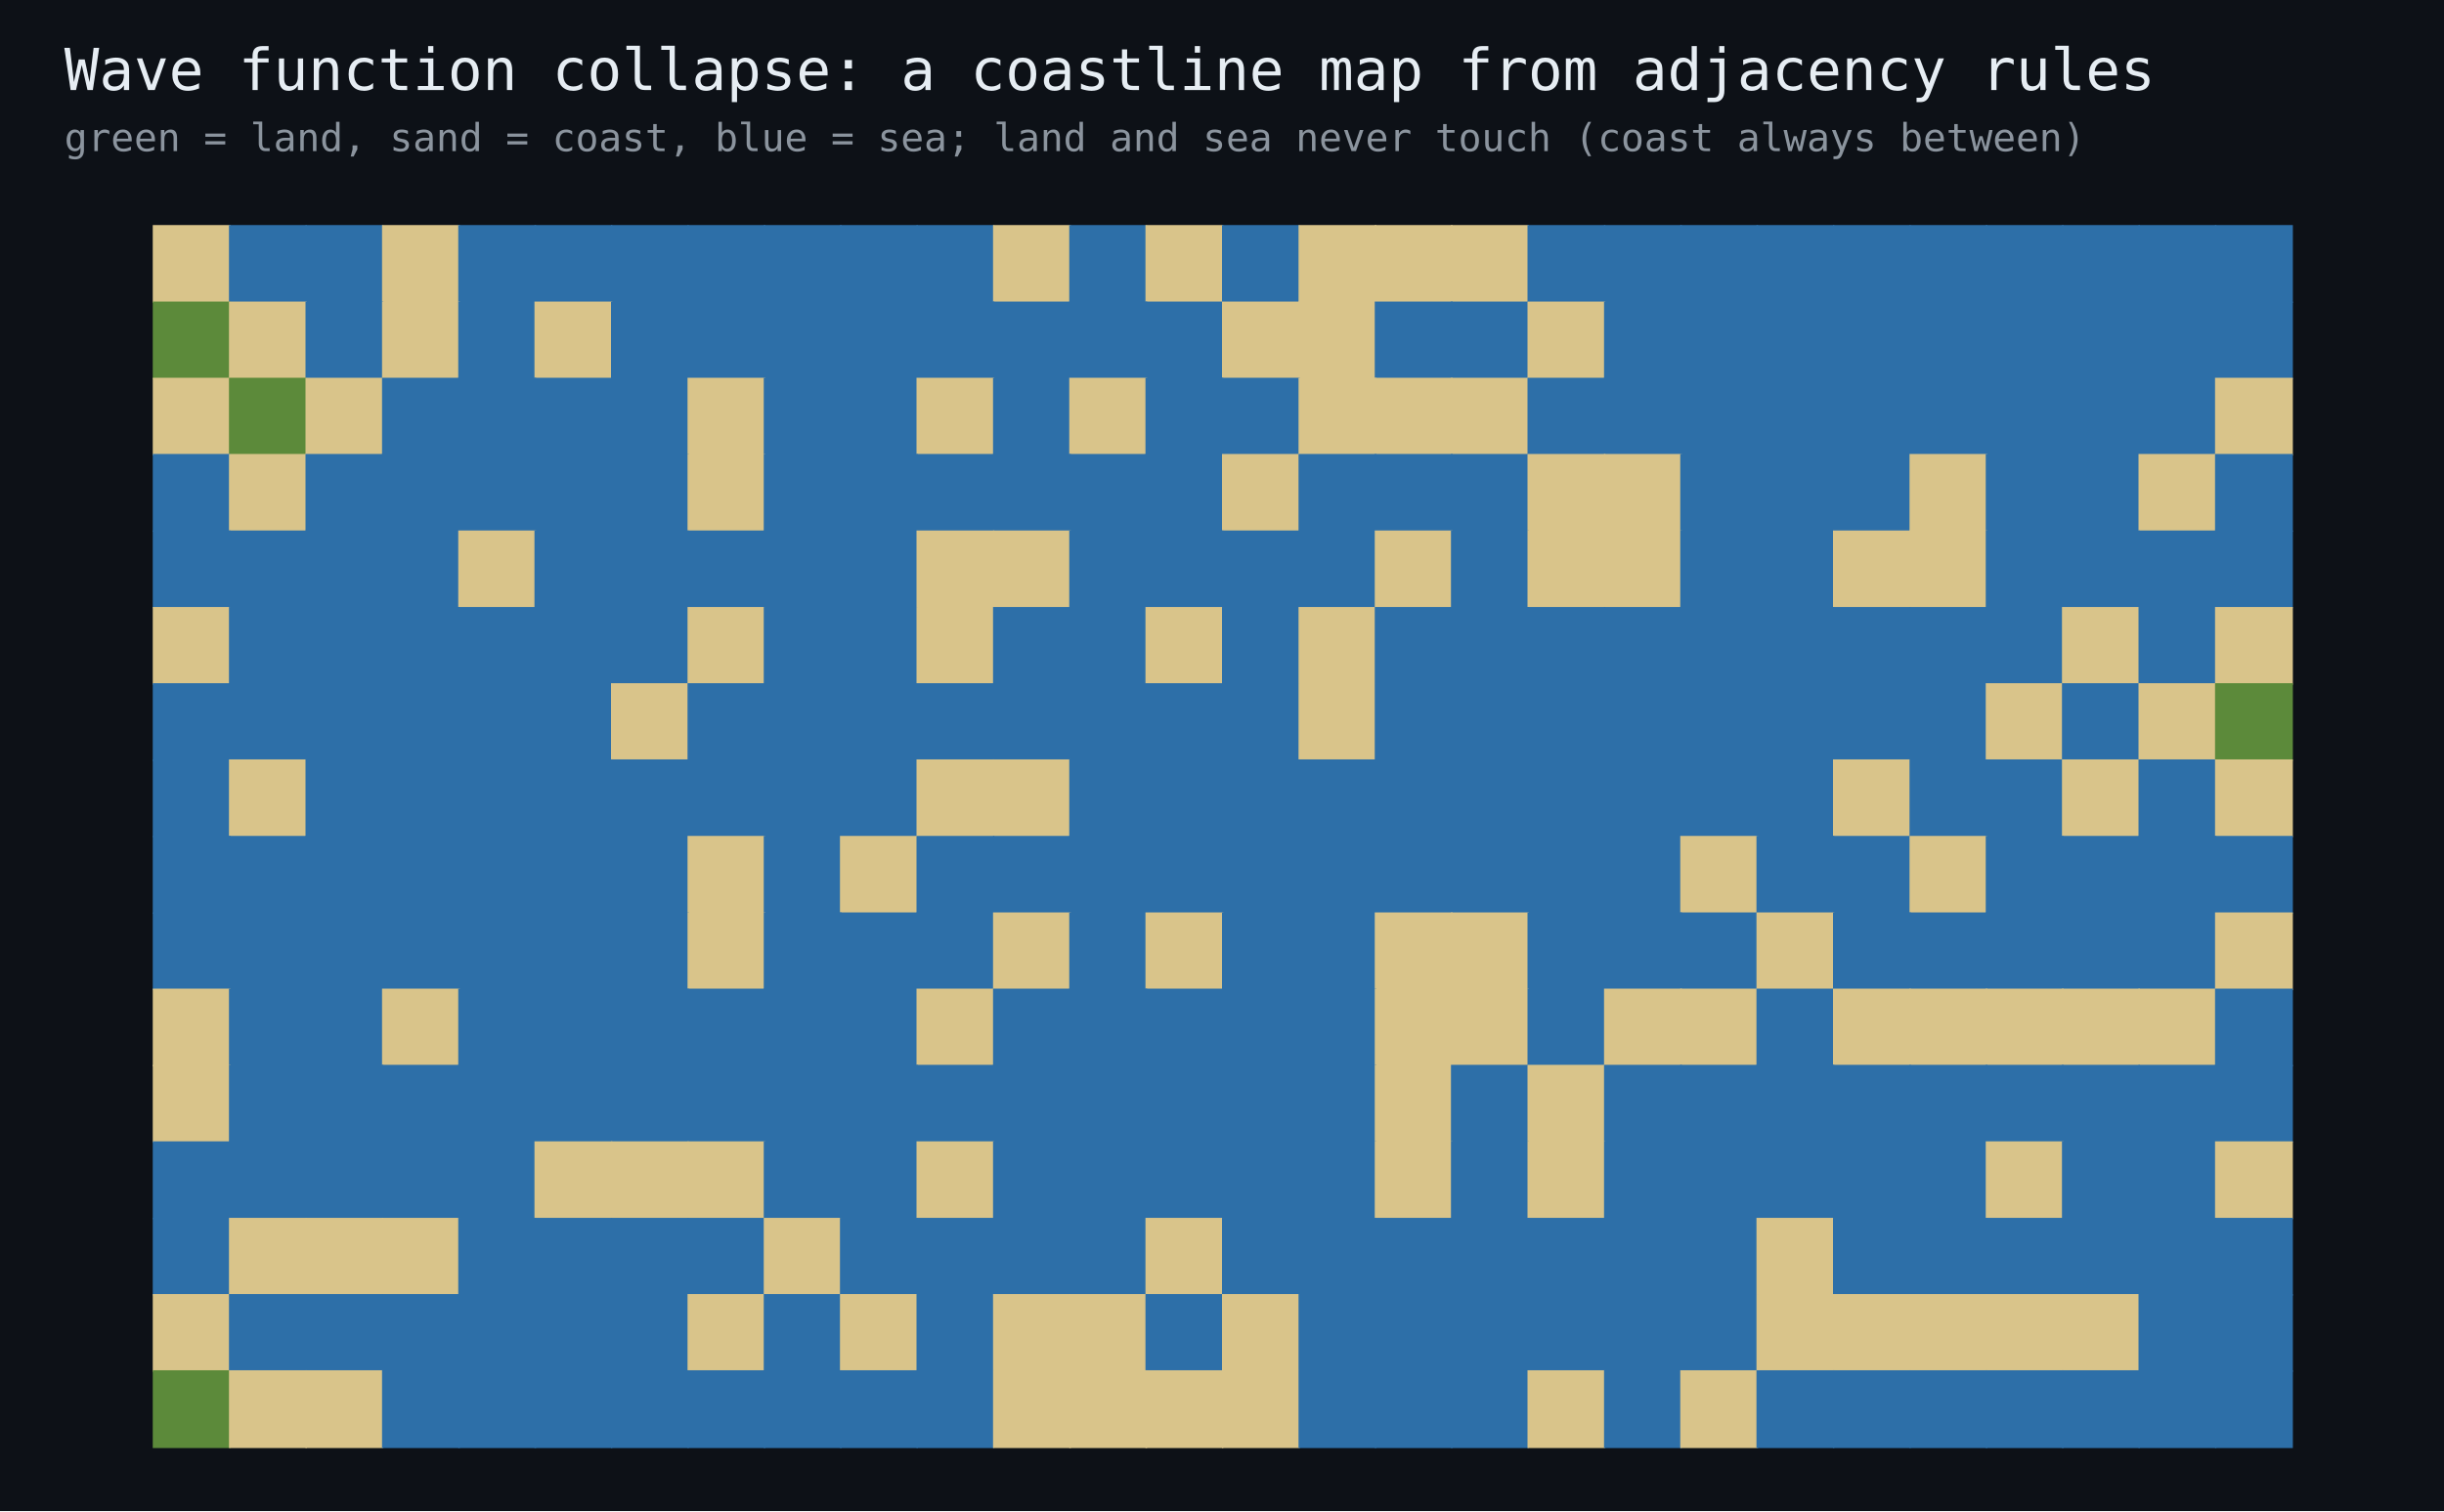
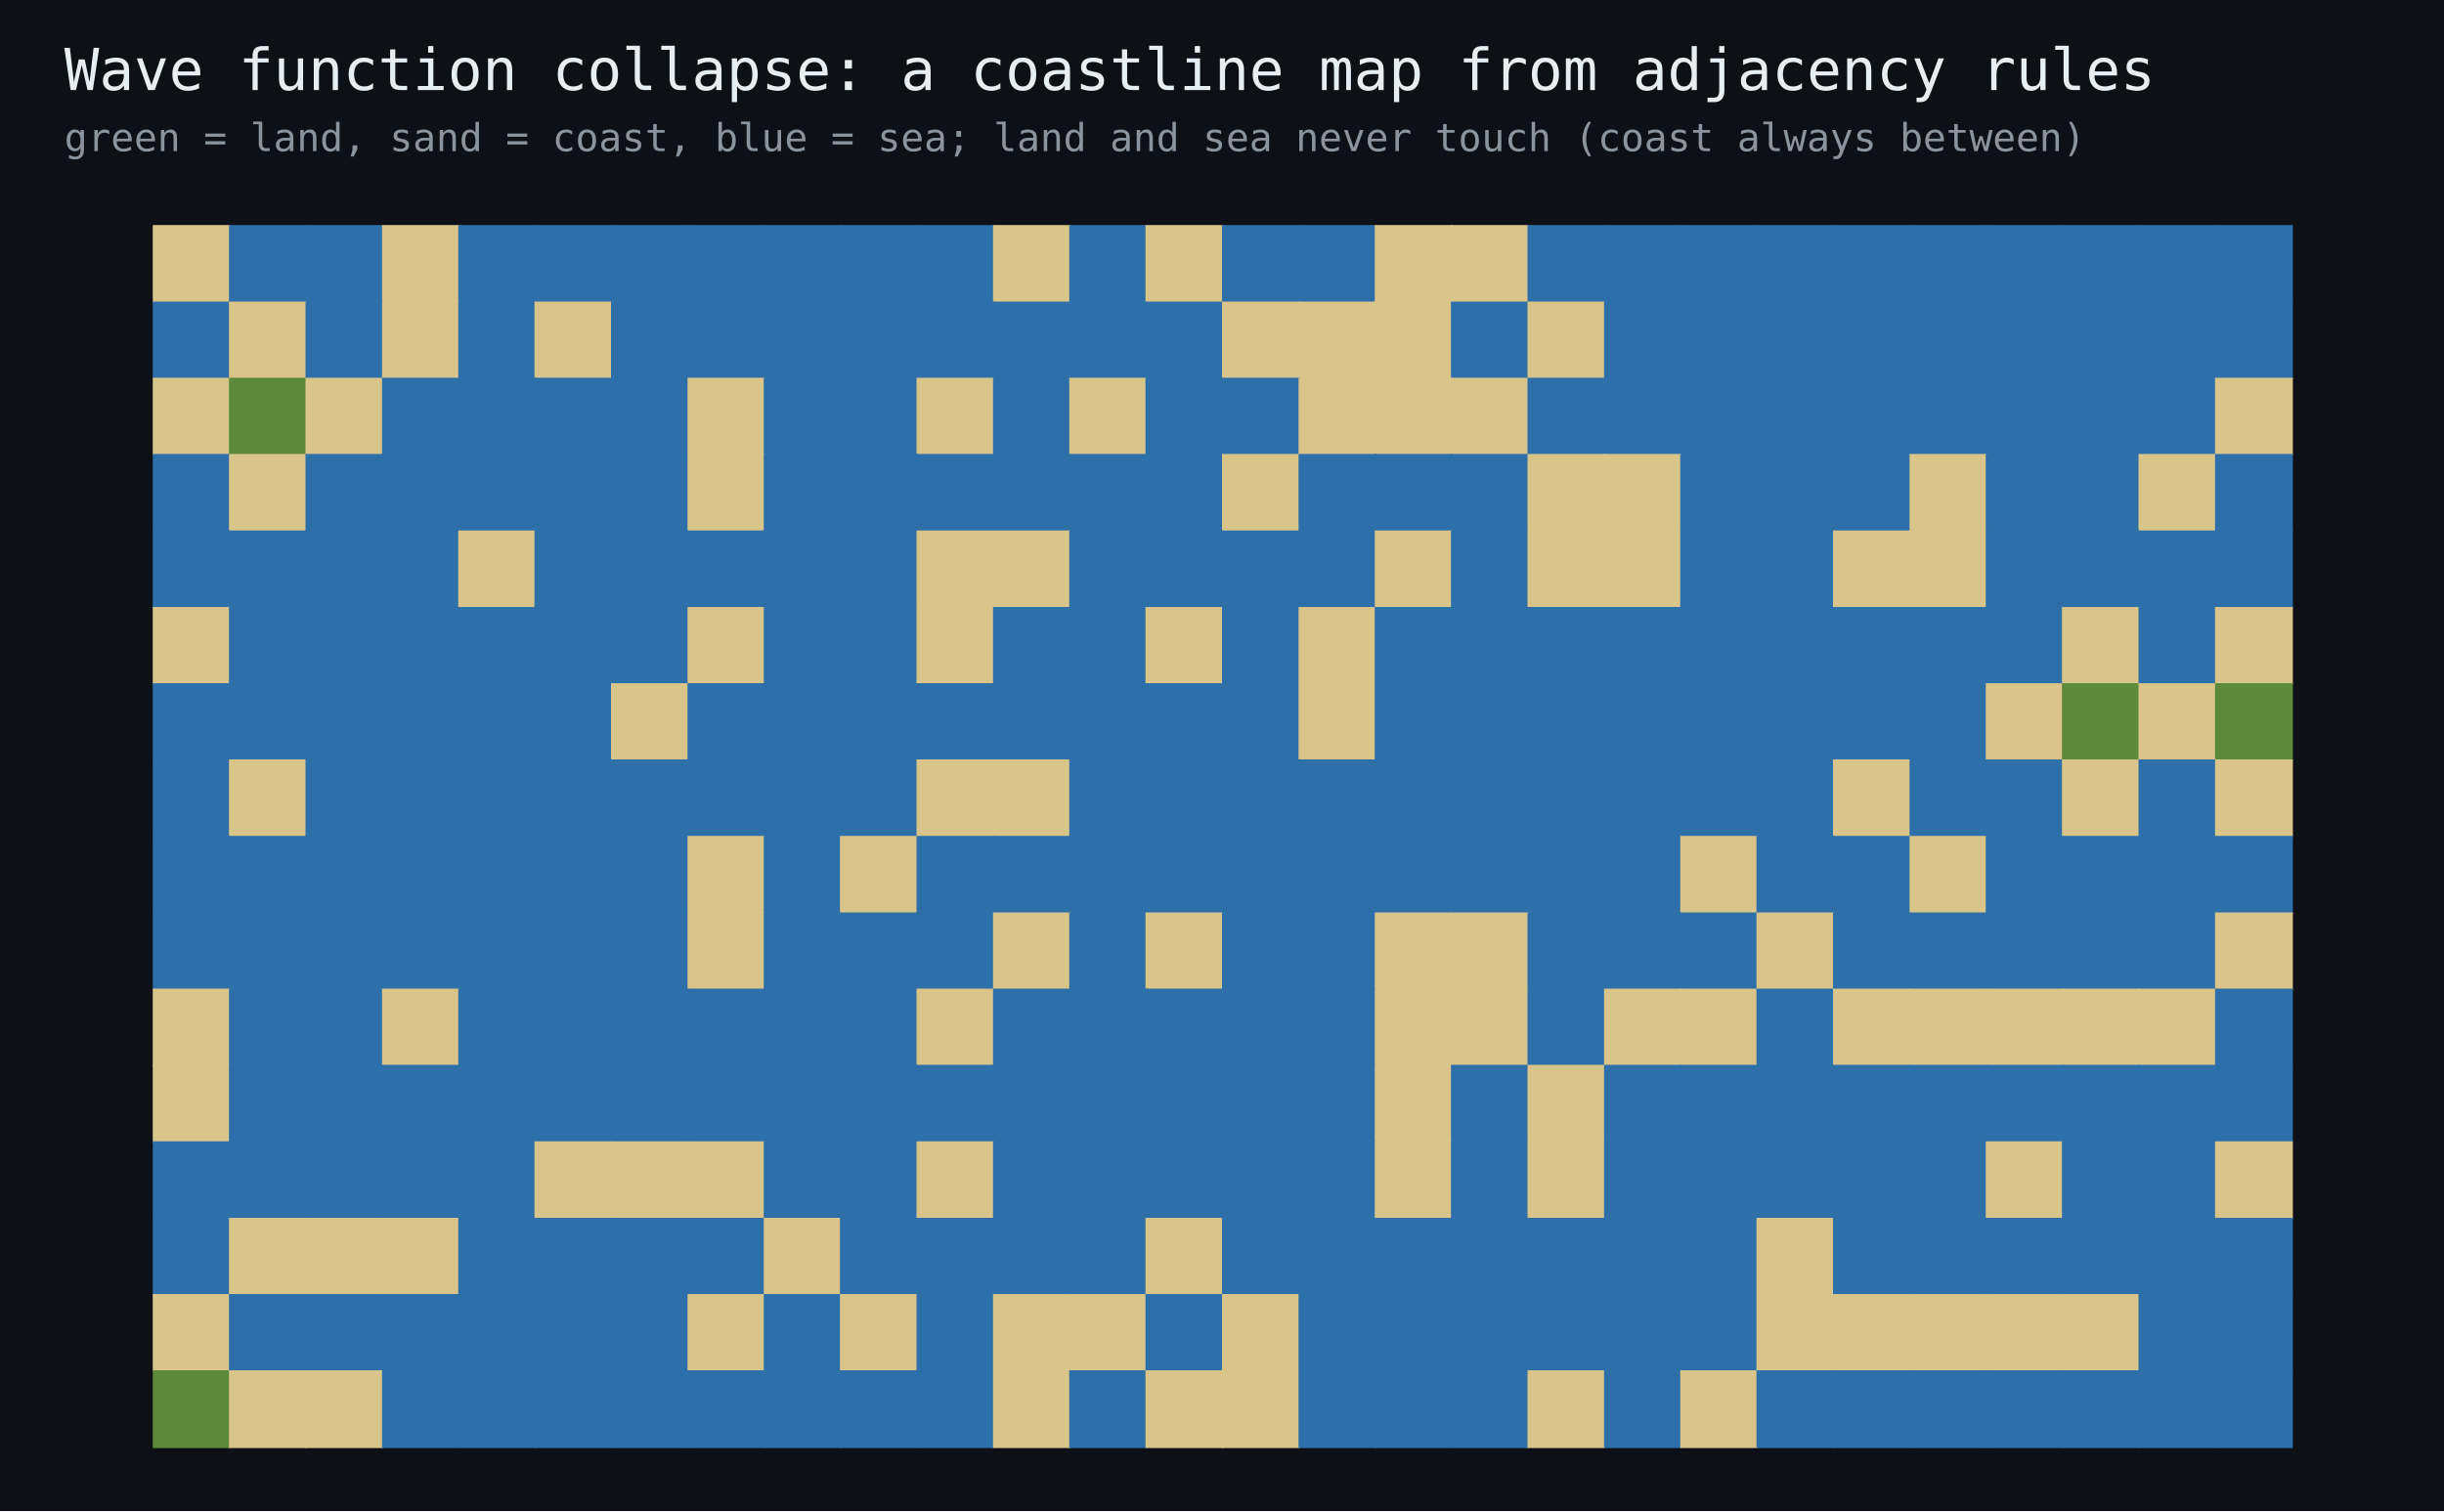
<svg xmlns="http://www.w3.org/2000/svg" width="760" height="470" viewBox="0 0 760 470" font-family="monospace">
  <rect width="760" height="470" fill="#0d1117" />
  <text x="20" y="28" fill="#e6edf3" font-size="18">Wave function collapse: a coastline map from adjacency rules</text>
  <text x="20" y="47" fill="#8b949e" font-size="12">green = land, sand = coast, blue = sea; land and sea never touch (coast always between)</text>
  <rect x="47.5" y="70.0" width="24.2" height="24.2" fill="#d9c48a" />
  <rect x="71.2" y="70.0" width="24.2" height="24.2" fill="#2d6fa8" />
  <rect x="95.0" y="70.0" width="24.2" height="24.2" fill="#2d6fa8" />
  <rect x="118.8" y="70.0" width="24.2" height="24.2" fill="#d9c48a" />
  <rect x="142.5" y="70.0" width="24.2" height="24.2" fill="#2d6fa8" />
  <rect x="166.2" y="70.0" width="24.2" height="24.2" fill="#2d6fa8" />
  <rect x="190.0" y="70.0" width="24.2" height="24.2" fill="#2d6fa8" />
  <rect x="213.8" y="70.0" width="24.2" height="24.2" fill="#2d6fa8" />
  <rect x="237.5" y="70.0" width="24.2" height="24.2" fill="#2d6fa8" />
  <rect x="261.2" y="70.0" width="24.2" height="24.2" fill="#2d6fa8" />
  <rect x="285.0" y="70.0" width="24.2" height="24.2" fill="#2d6fa8" />
  <rect x="308.8" y="70.0" width="24.2" height="24.2" fill="#d9c48a" />
  <rect x="332.5" y="70.0" width="24.2" height="24.2" fill="#2d6fa8" />
  <rect x="356.2" y="70.0" width="24.2" height="24.2" fill="#d9c48a" />
  <rect x="380.0" y="70.0" width="24.2" height="24.2" fill="#2d6fa8" />
-   <rect x="403.8" y="70.0" width="24.2" height="24.2" fill="#d9c48a" />
+   <rect x="403.8" y="70.0" width="24.2" height="24.2" fill="#2d6fa8" />
  <rect x="427.5" y="70.0" width="24.2" height="24.2" fill="#d9c48a" />
  <rect x="451.2" y="70.0" width="24.2" height="24.2" fill="#d9c48a" />
  <rect x="475.0" y="70.0" width="24.2" height="24.2" fill="#2d6fa8" />
  <rect x="498.8" y="70.0" width="24.2" height="24.2" fill="#2d6fa8" />
  <rect x="522.5" y="70.0" width="24.2" height="24.2" fill="#2d6fa8" />
  <rect x="546.2" y="70.0" width="24.2" height="24.2" fill="#2d6fa8" />
  <rect x="570.0" y="70.0" width="24.2" height="24.2" fill="#2d6fa8" />
  <rect x="593.8" y="70.0" width="24.2" height="24.2" fill="#2d6fa8" />
  <rect x="617.5" y="70.0" width="24.2" height="24.2" fill="#2d6fa8" />
  <rect x="641.2" y="70.0" width="24.2" height="24.2" fill="#2d6fa8" />
  <rect x="665.0" y="70.0" width="24.2" height="24.2" fill="#2d6fa8" />
  <rect x="688.8" y="70.0" width="24.2" height="24.2" fill="#2d6fa8" />
-   <rect x="47.5" y="93.8" width="24.2" height="24.2" fill="#5c8a3a" />
+   <rect x="47.5" y="93.8" width="24.2" height="24.2" fill="#2d6fa8" />
  <rect x="71.2" y="93.8" width="24.2" height="24.2" fill="#d9c48a" />
  <rect x="95.0" y="93.8" width="24.2" height="24.2" fill="#2d6fa8" />
  <rect x="118.8" y="93.8" width="24.2" height="24.2" fill="#d9c48a" />
  <rect x="142.5" y="93.8" width="24.2" height="24.2" fill="#2d6fa8" />
  <rect x="166.2" y="93.8" width="24.2" height="24.2" fill="#d9c48a" />
  <rect x="190.0" y="93.8" width="24.2" height="24.2" fill="#2d6fa8" />
  <rect x="213.8" y="93.8" width="24.2" height="24.2" fill="#2d6fa8" />
  <rect x="237.5" y="93.8" width="24.2" height="24.2" fill="#2d6fa8" />
  <rect x="261.2" y="93.8" width="24.2" height="24.2" fill="#2d6fa8" />
  <rect x="285.0" y="93.8" width="24.2" height="24.2" fill="#2d6fa8" />
  <rect x="308.8" y="93.8" width="24.2" height="24.2" fill="#2d6fa8" />
  <rect x="332.5" y="93.8" width="24.2" height="24.2" fill="#2d6fa8" />
  <rect x="356.2" y="93.8" width="24.2" height="24.2" fill="#2d6fa8" />
  <rect x="380.0" y="93.8" width="24.2" height="24.2" fill="#d9c48a" />
  <rect x="403.8" y="93.8" width="24.2" height="24.2" fill="#d9c48a" />
-   <rect x="427.5" y="93.8" width="24.2" height="24.2" fill="#2d6fa8" />
+   <rect x="427.5" y="93.8" width="24.2" height="24.2" fill="#d9c48a" />
  <rect x="451.2" y="93.8" width="24.2" height="24.2" fill="#2d6fa8" />
  <rect x="475.0" y="93.8" width="24.2" height="24.2" fill="#d9c48a" />
  <rect x="498.8" y="93.8" width="24.2" height="24.2" fill="#2d6fa8" />
  <rect x="522.5" y="93.8" width="24.2" height="24.2" fill="#2d6fa8" />
  <rect x="546.2" y="93.8" width="24.2" height="24.2" fill="#2d6fa8" />
  <rect x="570.0" y="93.8" width="24.2" height="24.2" fill="#2d6fa8" />
  <rect x="593.8" y="93.8" width="24.2" height="24.2" fill="#2d6fa8" />
  <rect x="617.5" y="93.8" width="24.2" height="24.2" fill="#2d6fa8" />
  <rect x="641.2" y="93.8" width="24.2" height="24.2" fill="#2d6fa8" />
  <rect x="665.0" y="93.8" width="24.2" height="24.2" fill="#2d6fa8" />
  <rect x="688.8" y="93.8" width="24.2" height="24.2" fill="#2d6fa8" />
  <rect x="47.5" y="117.5" width="24.2" height="24.2" fill="#d9c48a" />
  <rect x="71.2" y="117.5" width="24.2" height="24.2" fill="#5c8a3a" />
  <rect x="95.0" y="117.5" width="24.2" height="24.2" fill="#d9c48a" />
  <rect x="118.8" y="117.5" width="24.2" height="24.2" fill="#2d6fa8" />
  <rect x="142.5" y="117.5" width="24.2" height="24.2" fill="#2d6fa8" />
  <rect x="166.2" y="117.5" width="24.2" height="24.2" fill="#2d6fa8" />
  <rect x="190.0" y="117.5" width="24.2" height="24.2" fill="#2d6fa8" />
  <rect x="213.8" y="117.5" width="24.2" height="24.2" fill="#d9c48a" />
  <rect x="237.5" y="117.5" width="24.2" height="24.2" fill="#2d6fa8" />
  <rect x="261.2" y="117.5" width="24.2" height="24.2" fill="#2d6fa8" />
  <rect x="285.0" y="117.5" width="24.2" height="24.2" fill="#d9c48a" />
  <rect x="308.8" y="117.5" width="24.2" height="24.2" fill="#2d6fa8" />
  <rect x="332.5" y="117.5" width="24.2" height="24.2" fill="#d9c48a" />
  <rect x="356.2" y="117.5" width="24.2" height="24.2" fill="#2d6fa8" />
  <rect x="380.0" y="117.5" width="24.2" height="24.2" fill="#2d6fa8" />
  <rect x="403.8" y="117.5" width="24.2" height="24.2" fill="#d9c48a" />
  <rect x="427.5" y="117.5" width="24.2" height="24.2" fill="#d9c48a" />
  <rect x="451.2" y="117.5" width="24.2" height="24.2" fill="#d9c48a" />
  <rect x="475.0" y="117.5" width="24.2" height="24.2" fill="#2d6fa8" />
  <rect x="498.8" y="117.5" width="24.2" height="24.2" fill="#2d6fa8" />
  <rect x="522.5" y="117.5" width="24.2" height="24.2" fill="#2d6fa8" />
  <rect x="546.2" y="117.5" width="24.2" height="24.2" fill="#2d6fa8" />
  <rect x="570.0" y="117.5" width="24.2" height="24.2" fill="#2d6fa8" />
  <rect x="593.8" y="117.5" width="24.2" height="24.2" fill="#2d6fa8" />
  <rect x="617.5" y="117.5" width="24.2" height="24.2" fill="#2d6fa8" />
  <rect x="641.2" y="117.5" width="24.2" height="24.2" fill="#2d6fa8" />
  <rect x="665.0" y="117.5" width="24.2" height="24.2" fill="#2d6fa8" />
  <rect x="688.8" y="117.5" width="24.2" height="24.2" fill="#d9c48a" />
  <rect x="47.5" y="141.2" width="24.2" height="24.2" fill="#2d6fa8" />
  <rect x="71.2" y="141.2" width="24.2" height="24.2" fill="#d9c48a" />
  <rect x="95.0" y="141.2" width="24.2" height="24.2" fill="#2d6fa8" />
  <rect x="118.8" y="141.2" width="24.2" height="24.2" fill="#2d6fa8" />
  <rect x="142.5" y="141.2" width="24.2" height="24.2" fill="#2d6fa8" />
  <rect x="166.2" y="141.2" width="24.2" height="24.2" fill="#2d6fa8" />
  <rect x="190.0" y="141.2" width="24.2" height="24.2" fill="#2d6fa8" />
  <rect x="213.8" y="141.2" width="24.2" height="24.2" fill="#d9c48a" />
  <rect x="237.5" y="141.2" width="24.2" height="24.2" fill="#2d6fa8" />
  <rect x="261.2" y="141.2" width="24.2" height="24.2" fill="#2d6fa8" />
  <rect x="285.0" y="141.2" width="24.2" height="24.2" fill="#2d6fa8" />
  <rect x="308.8" y="141.2" width="24.2" height="24.2" fill="#2d6fa8" />
  <rect x="332.5" y="141.2" width="24.2" height="24.2" fill="#2d6fa8" />
  <rect x="356.2" y="141.2" width="24.2" height="24.2" fill="#2d6fa8" />
  <rect x="380.0" y="141.2" width="24.2" height="24.2" fill="#d9c48a" />
  <rect x="403.8" y="141.2" width="24.2" height="24.2" fill="#2d6fa8" />
  <rect x="427.5" y="141.2" width="24.2" height="24.2" fill="#2d6fa8" />
  <rect x="451.2" y="141.2" width="24.2" height="24.2" fill="#2d6fa8" />
  <rect x="475.0" y="141.2" width="24.2" height="24.2" fill="#d9c48a" />
  <rect x="498.8" y="141.2" width="24.2" height="24.2" fill="#d9c48a" />
  <rect x="522.5" y="141.2" width="24.2" height="24.2" fill="#2d6fa8" />
  <rect x="546.2" y="141.2" width="24.2" height="24.2" fill="#2d6fa8" />
  <rect x="570.0" y="141.2" width="24.2" height="24.2" fill="#2d6fa8" />
  <rect x="593.8" y="141.2" width="24.2" height="24.2" fill="#d9c48a" />
  <rect x="617.5" y="141.2" width="24.2" height="24.2" fill="#2d6fa8" />
  <rect x="641.2" y="141.2" width="24.2" height="24.2" fill="#2d6fa8" />
  <rect x="665.0" y="141.2" width="24.2" height="24.2" fill="#d9c48a" />
  <rect x="688.8" y="141.2" width="24.2" height="24.2" fill="#2d6fa8" />
  <rect x="47.5" y="165.0" width="24.2" height="24.2" fill="#2d6fa8" />
  <rect x="71.2" y="165.0" width="24.2" height="24.2" fill="#2d6fa8" />
  <rect x="95.0" y="165.0" width="24.2" height="24.2" fill="#2d6fa8" />
  <rect x="118.8" y="165.0" width="24.2" height="24.2" fill="#2d6fa8" />
  <rect x="142.5" y="165.0" width="24.2" height="24.2" fill="#d9c48a" />
  <rect x="166.2" y="165.0" width="24.2" height="24.2" fill="#2d6fa8" />
  <rect x="190.0" y="165.0" width="24.2" height="24.2" fill="#2d6fa8" />
  <rect x="213.8" y="165.0" width="24.2" height="24.2" fill="#2d6fa8" />
  <rect x="237.5" y="165.0" width="24.2" height="24.2" fill="#2d6fa8" />
  <rect x="261.2" y="165.0" width="24.2" height="24.2" fill="#2d6fa8" />
  <rect x="285.0" y="165.0" width="24.2" height="24.2" fill="#d9c48a" />
  <rect x="308.8" y="165.0" width="24.2" height="24.2" fill="#d9c48a" />
  <rect x="332.5" y="165.0" width="24.2" height="24.2" fill="#2d6fa8" />
  <rect x="356.2" y="165.0" width="24.2" height="24.2" fill="#2d6fa8" />
  <rect x="380.0" y="165.0" width="24.2" height="24.2" fill="#2d6fa8" />
  <rect x="403.8" y="165.0" width="24.2" height="24.2" fill="#2d6fa8" />
  <rect x="427.5" y="165.0" width="24.2" height="24.2" fill="#d9c48a" />
  <rect x="451.2" y="165.0" width="24.2" height="24.2" fill="#2d6fa8" />
  <rect x="475.0" y="165.0" width="24.2" height="24.2" fill="#d9c48a" />
  <rect x="498.8" y="165.0" width="24.2" height="24.2" fill="#d9c48a" />
  <rect x="522.5" y="165.0" width="24.2" height="24.2" fill="#2d6fa8" />
  <rect x="546.2" y="165.0" width="24.2" height="24.2" fill="#2d6fa8" />
  <rect x="570.0" y="165.0" width="24.2" height="24.2" fill="#d9c48a" />
  <rect x="593.8" y="165.0" width="24.2" height="24.2" fill="#d9c48a" />
  <rect x="617.5" y="165.0" width="24.2" height="24.2" fill="#2d6fa8" />
  <rect x="641.2" y="165.0" width="24.2" height="24.2" fill="#2d6fa8" />
  <rect x="665.0" y="165.0" width="24.2" height="24.2" fill="#2d6fa8" />
  <rect x="688.8" y="165.0" width="24.2" height="24.2" fill="#2d6fa8" />
  <rect x="47.5" y="188.8" width="24.2" height="24.2" fill="#d9c48a" />
  <rect x="71.2" y="188.8" width="24.2" height="24.2" fill="#2d6fa8" />
  <rect x="95.0" y="188.8" width="24.2" height="24.2" fill="#2d6fa8" />
  <rect x="118.8" y="188.8" width="24.2" height="24.2" fill="#2d6fa8" />
  <rect x="142.5" y="188.8" width="24.2" height="24.2" fill="#2d6fa8" />
  <rect x="166.2" y="188.8" width="24.2" height="24.2" fill="#2d6fa8" />
  <rect x="190.0" y="188.8" width="24.2" height="24.2" fill="#2d6fa8" />
  <rect x="213.8" y="188.8" width="24.2" height="24.2" fill="#d9c48a" />
  <rect x="237.5" y="188.8" width="24.2" height="24.2" fill="#2d6fa8" />
  <rect x="261.2" y="188.8" width="24.2" height="24.2" fill="#2d6fa8" />
  <rect x="285.0" y="188.8" width="24.2" height="24.2" fill="#d9c48a" />
  <rect x="308.8" y="188.8" width="24.2" height="24.2" fill="#2d6fa8" />
  <rect x="332.5" y="188.8" width="24.2" height="24.2" fill="#2d6fa8" />
  <rect x="356.2" y="188.8" width="24.2" height="24.2" fill="#d9c48a" />
  <rect x="380.0" y="188.8" width="24.2" height="24.2" fill="#2d6fa8" />
  <rect x="403.8" y="188.8" width="24.2" height="24.2" fill="#d9c48a" />
  <rect x="427.5" y="188.8" width="24.2" height="24.2" fill="#2d6fa8" />
  <rect x="451.2" y="188.8" width="24.2" height="24.2" fill="#2d6fa8" />
  <rect x="475.0" y="188.8" width="24.2" height="24.2" fill="#2d6fa8" />
  <rect x="498.8" y="188.8" width="24.2" height="24.2" fill="#2d6fa8" />
  <rect x="522.5" y="188.8" width="24.2" height="24.2" fill="#2d6fa8" />
  <rect x="546.2" y="188.8" width="24.2" height="24.2" fill="#2d6fa8" />
  <rect x="570.0" y="188.8" width="24.2" height="24.2" fill="#2d6fa8" />
  <rect x="593.8" y="188.8" width="24.2" height="24.2" fill="#2d6fa8" />
  <rect x="617.5" y="188.8" width="24.2" height="24.2" fill="#2d6fa8" />
  <rect x="641.2" y="188.8" width="24.2" height="24.2" fill="#d9c48a" />
  <rect x="665.0" y="188.8" width="24.2" height="24.2" fill="#2d6fa8" />
  <rect x="688.8" y="188.8" width="24.2" height="24.2" fill="#d9c48a" />
  <rect x="47.5" y="212.5" width="24.2" height="24.2" fill="#2d6fa8" />
  <rect x="71.2" y="212.5" width="24.2" height="24.2" fill="#2d6fa8" />
  <rect x="95.0" y="212.5" width="24.2" height="24.2" fill="#2d6fa8" />
  <rect x="118.8" y="212.5" width="24.2" height="24.2" fill="#2d6fa8" />
  <rect x="142.5" y="212.5" width="24.2" height="24.2" fill="#2d6fa8" />
  <rect x="166.2" y="212.5" width="24.2" height="24.2" fill="#2d6fa8" />
  <rect x="190.0" y="212.5" width="24.2" height="24.2" fill="#d9c48a" />
  <rect x="213.8" y="212.5" width="24.2" height="24.2" fill="#2d6fa8" />
  <rect x="237.5" y="212.5" width="24.2" height="24.2" fill="#2d6fa8" />
  <rect x="261.2" y="212.5" width="24.2" height="24.2" fill="#2d6fa8" />
  <rect x="285.0" y="212.5" width="24.2" height="24.2" fill="#2d6fa8" />
  <rect x="308.8" y="212.5" width="24.2" height="24.2" fill="#2d6fa8" />
  <rect x="332.5" y="212.5" width="24.2" height="24.2" fill="#2d6fa8" />
  <rect x="356.2" y="212.5" width="24.2" height="24.2" fill="#2d6fa8" />
  <rect x="380.0" y="212.5" width="24.2" height="24.2" fill="#2d6fa8" />
  <rect x="403.8" y="212.5" width="24.2" height="24.2" fill="#d9c48a" />
  <rect x="427.5" y="212.5" width="24.2" height="24.2" fill="#2d6fa8" />
  <rect x="451.2" y="212.5" width="24.2" height="24.2" fill="#2d6fa8" />
  <rect x="475.0" y="212.5" width="24.2" height="24.2" fill="#2d6fa8" />
  <rect x="498.8" y="212.5" width="24.2" height="24.2" fill="#2d6fa8" />
  <rect x="522.5" y="212.5" width="24.2" height="24.2" fill="#2d6fa8" />
  <rect x="546.2" y="212.5" width="24.2" height="24.2" fill="#2d6fa8" />
  <rect x="570.0" y="212.5" width="24.2" height="24.2" fill="#2d6fa8" />
  <rect x="593.8" y="212.5" width="24.2" height="24.2" fill="#2d6fa8" />
  <rect x="617.5" y="212.5" width="24.2" height="24.2" fill="#d9c48a" />
-   <rect x="641.2" y="212.5" width="24.2" height="24.2" fill="#2d6fa8" />
+   <rect x="641.2" y="212.5" width="24.2" height="24.2" fill="#5c8a3a" />
  <rect x="665.0" y="212.5" width="24.2" height="24.2" fill="#d9c48a" />
  <rect x="688.8" y="212.5" width="24.2" height="24.2" fill="#5c8a3a" />
  <rect x="47.5" y="236.2" width="24.2" height="24.2" fill="#2d6fa8" />
  <rect x="71.2" y="236.2" width="24.2" height="24.2" fill="#d9c48a" />
  <rect x="95.0" y="236.2" width="24.2" height="24.2" fill="#2d6fa8" />
  <rect x="118.8" y="236.2" width="24.2" height="24.2" fill="#2d6fa8" />
  <rect x="142.5" y="236.2" width="24.2" height="24.2" fill="#2d6fa8" />
  <rect x="166.2" y="236.2" width="24.2" height="24.2" fill="#2d6fa8" />
  <rect x="190.0" y="236.2" width="24.2" height="24.2" fill="#2d6fa8" />
  <rect x="213.8" y="236.2" width="24.2" height="24.2" fill="#2d6fa8" />
  <rect x="237.5" y="236.2" width="24.2" height="24.2" fill="#2d6fa8" />
  <rect x="261.2" y="236.2" width="24.2" height="24.2" fill="#2d6fa8" />
  <rect x="285.0" y="236.2" width="24.2" height="24.2" fill="#d9c48a" />
  <rect x="308.8" y="236.2" width="24.2" height="24.2" fill="#d9c48a" />
  <rect x="332.5" y="236.2" width="24.2" height="24.2" fill="#2d6fa8" />
  <rect x="356.2" y="236.2" width="24.2" height="24.2" fill="#2d6fa8" />
  <rect x="380.0" y="236.2" width="24.2" height="24.2" fill="#2d6fa8" />
  <rect x="403.8" y="236.2" width="24.2" height="24.2" fill="#2d6fa8" />
  <rect x="427.5" y="236.2" width="24.2" height="24.2" fill="#2d6fa8" />
  <rect x="451.2" y="236.2" width="24.2" height="24.2" fill="#2d6fa8" />
  <rect x="475.0" y="236.2" width="24.2" height="24.2" fill="#2d6fa8" />
  <rect x="498.8" y="236.2" width="24.2" height="24.2" fill="#2d6fa8" />
  <rect x="522.5" y="236.2" width="24.2" height="24.2" fill="#2d6fa8" />
  <rect x="546.2" y="236.2" width="24.2" height="24.2" fill="#2d6fa8" />
  <rect x="570.0" y="236.2" width="24.2" height="24.2" fill="#d9c48a" />
  <rect x="593.8" y="236.2" width="24.2" height="24.2" fill="#2d6fa8" />
  <rect x="617.5" y="236.2" width="24.2" height="24.2" fill="#2d6fa8" />
  <rect x="641.2" y="236.2" width="24.2" height="24.2" fill="#d9c48a" />
  <rect x="665.0" y="236.2" width="24.2" height="24.2" fill="#2d6fa8" />
  <rect x="688.8" y="236.2" width="24.2" height="24.2" fill="#d9c48a" />
  <rect x="47.5" y="260.0" width="24.2" height="24.2" fill="#2d6fa8" />
  <rect x="71.2" y="260.0" width="24.2" height="24.2" fill="#2d6fa8" />
  <rect x="95.0" y="260.0" width="24.2" height="24.2" fill="#2d6fa8" />
  <rect x="118.8" y="260.0" width="24.2" height="24.2" fill="#2d6fa8" />
  <rect x="142.5" y="260.0" width="24.2" height="24.2" fill="#2d6fa8" />
  <rect x="166.2" y="260.0" width="24.2" height="24.2" fill="#2d6fa8" />
  <rect x="190.0" y="260.0" width="24.2" height="24.2" fill="#2d6fa8" />
  <rect x="213.8" y="260.0" width="24.2" height="24.2" fill="#d9c48a" />
  <rect x="237.5" y="260.0" width="24.2" height="24.2" fill="#2d6fa8" />
  <rect x="261.2" y="260.0" width="24.2" height="24.2" fill="#d9c48a" />
  <rect x="285.0" y="260.0" width="24.2" height="24.2" fill="#2d6fa8" />
  <rect x="308.8" y="260.0" width="24.2" height="24.2" fill="#2d6fa8" />
  <rect x="332.5" y="260.0" width="24.2" height="24.2" fill="#2d6fa8" />
  <rect x="356.2" y="260.0" width="24.2" height="24.2" fill="#2d6fa8" />
  <rect x="380.0" y="260.0" width="24.2" height="24.2" fill="#2d6fa8" />
  <rect x="403.8" y="260.0" width="24.2" height="24.2" fill="#2d6fa8" />
  <rect x="427.5" y="260.0" width="24.2" height="24.2" fill="#2d6fa8" />
  <rect x="451.2" y="260.0" width="24.2" height="24.2" fill="#2d6fa8" />
  <rect x="475.0" y="260.0" width="24.2" height="24.2" fill="#2d6fa8" />
  <rect x="498.8" y="260.0" width="24.2" height="24.2" fill="#2d6fa8" />
  <rect x="522.5" y="260.0" width="24.2" height="24.2" fill="#d9c48a" />
  <rect x="546.2" y="260.0" width="24.2" height="24.2" fill="#2d6fa8" />
  <rect x="570.0" y="260.0" width="24.2" height="24.2" fill="#2d6fa8" />
  <rect x="593.8" y="260.0" width="24.2" height="24.2" fill="#d9c48a" />
  <rect x="617.5" y="260.0" width="24.2" height="24.2" fill="#2d6fa8" />
  <rect x="641.2" y="260.0" width="24.2" height="24.2" fill="#2d6fa8" />
  <rect x="665.0" y="260.0" width="24.2" height="24.2" fill="#2d6fa8" />
  <rect x="688.8" y="260.0" width="24.2" height="24.2" fill="#2d6fa8" />
  <rect x="47.5" y="283.8" width="24.2" height="24.2" fill="#2d6fa8" />
  <rect x="71.2" y="283.8" width="24.2" height="24.2" fill="#2d6fa8" />
  <rect x="95.0" y="283.8" width="24.2" height="24.2" fill="#2d6fa8" />
  <rect x="118.8" y="283.8" width="24.2" height="24.2" fill="#2d6fa8" />
  <rect x="142.5" y="283.8" width="24.2" height="24.2" fill="#2d6fa8" />
  <rect x="166.2" y="283.8" width="24.2" height="24.2" fill="#2d6fa8" />
  <rect x="190.0" y="283.8" width="24.2" height="24.2" fill="#2d6fa8" />
  <rect x="213.8" y="283.8" width="24.2" height="24.2" fill="#d9c48a" />
  <rect x="237.5" y="283.8" width="24.2" height="24.2" fill="#2d6fa8" />
  <rect x="261.2" y="283.8" width="24.2" height="24.2" fill="#2d6fa8" />
  <rect x="285.0" y="283.8" width="24.2" height="24.2" fill="#2d6fa8" />
  <rect x="308.8" y="283.8" width="24.2" height="24.2" fill="#d9c48a" />
  <rect x="332.5" y="283.8" width="24.2" height="24.2" fill="#2d6fa8" />
  <rect x="356.2" y="283.8" width="24.2" height="24.2" fill="#d9c48a" />
  <rect x="380.0" y="283.8" width="24.2" height="24.2" fill="#2d6fa8" />
  <rect x="403.8" y="283.8" width="24.2" height="24.2" fill="#2d6fa8" />
  <rect x="427.5" y="283.8" width="24.2" height="24.2" fill="#d9c48a" />
  <rect x="451.2" y="283.8" width="24.2" height="24.2" fill="#d9c48a" />
  <rect x="475.0" y="283.8" width="24.2" height="24.2" fill="#2d6fa8" />
  <rect x="498.8" y="283.8" width="24.2" height="24.2" fill="#2d6fa8" />
  <rect x="522.5" y="283.8" width="24.2" height="24.2" fill="#2d6fa8" />
  <rect x="546.2" y="283.8" width="24.2" height="24.2" fill="#d9c48a" />
  <rect x="570.0" y="283.8" width="24.2" height="24.2" fill="#2d6fa8" />
  <rect x="593.8" y="283.8" width="24.2" height="24.2" fill="#2d6fa8" />
  <rect x="617.5" y="283.8" width="24.2" height="24.2" fill="#2d6fa8" />
  <rect x="641.2" y="283.8" width="24.2" height="24.2" fill="#2d6fa8" />
  <rect x="665.0" y="283.8" width="24.2" height="24.2" fill="#2d6fa8" />
  <rect x="688.8" y="283.8" width="24.2" height="24.2" fill="#d9c48a" />
  <rect x="47.5" y="307.5" width="24.2" height="24.2" fill="#d9c48a" />
  <rect x="71.2" y="307.5" width="24.2" height="24.2" fill="#2d6fa8" />
  <rect x="95.0" y="307.5" width="24.2" height="24.2" fill="#2d6fa8" />
  <rect x="118.8" y="307.5" width="24.2" height="24.2" fill="#d9c48a" />
  <rect x="142.5" y="307.5" width="24.2" height="24.2" fill="#2d6fa8" />
  <rect x="166.2" y="307.5" width="24.2" height="24.2" fill="#2d6fa8" />
  <rect x="190.0" y="307.5" width="24.2" height="24.2" fill="#2d6fa8" />
  <rect x="213.8" y="307.5" width="24.2" height="24.2" fill="#2d6fa8" />
  <rect x="237.5" y="307.5" width="24.2" height="24.2" fill="#2d6fa8" />
  <rect x="261.2" y="307.5" width="24.2" height="24.2" fill="#2d6fa8" />
  <rect x="285.0" y="307.5" width="24.2" height="24.2" fill="#d9c48a" />
  <rect x="308.8" y="307.5" width="24.2" height="24.2" fill="#2d6fa8" />
  <rect x="332.5" y="307.5" width="24.2" height="24.2" fill="#2d6fa8" />
  <rect x="356.2" y="307.5" width="24.2" height="24.2" fill="#2d6fa8" />
  <rect x="380.0" y="307.5" width="24.2" height="24.2" fill="#2d6fa8" />
  <rect x="403.8" y="307.5" width="24.2" height="24.2" fill="#2d6fa8" />
  <rect x="427.5" y="307.5" width="24.2" height="24.2" fill="#d9c48a" />
  <rect x="451.2" y="307.5" width="24.2" height="24.2" fill="#d9c48a" />
  <rect x="475.0" y="307.5" width="24.2" height="24.2" fill="#2d6fa8" />
  <rect x="498.8" y="307.5" width="24.2" height="24.2" fill="#d9c48a" />
  <rect x="522.5" y="307.5" width="24.2" height="24.2" fill="#d9c48a" />
  <rect x="546.2" y="307.5" width="24.2" height="24.2" fill="#2d6fa8" />
  <rect x="570.0" y="307.5" width="24.2" height="24.2" fill="#d9c48a" />
  <rect x="593.8" y="307.5" width="24.2" height="24.2" fill="#d9c48a" />
  <rect x="617.5" y="307.5" width="24.2" height="24.2" fill="#d9c48a" />
  <rect x="641.2" y="307.5" width="24.2" height="24.2" fill="#d9c48a" />
  <rect x="665.0" y="307.5" width="24.2" height="24.2" fill="#d9c48a" />
  <rect x="688.8" y="307.5" width="24.2" height="24.2" fill="#2d6fa8" />
  <rect x="47.5" y="331.2" width="24.2" height="24.2" fill="#d9c48a" />
  <rect x="71.2" y="331.2" width="24.2" height="24.2" fill="#2d6fa8" />
  <rect x="95.0" y="331.2" width="24.2" height="24.2" fill="#2d6fa8" />
  <rect x="118.8" y="331.2" width="24.2" height="24.2" fill="#2d6fa8" />
  <rect x="142.5" y="331.2" width="24.2" height="24.2" fill="#2d6fa8" />
  <rect x="166.2" y="331.2" width="24.2" height="24.2" fill="#2d6fa8" />
  <rect x="190.0" y="331.2" width="24.2" height="24.2" fill="#2d6fa8" />
  <rect x="213.8" y="331.2" width="24.2" height="24.2" fill="#2d6fa8" />
  <rect x="237.5" y="331.2" width="24.2" height="24.2" fill="#2d6fa8" />
  <rect x="261.2" y="331.2" width="24.2" height="24.2" fill="#2d6fa8" />
  <rect x="285.0" y="331.2" width="24.2" height="24.2" fill="#2d6fa8" />
  <rect x="308.8" y="331.2" width="24.2" height="24.2" fill="#2d6fa8" />
  <rect x="332.5" y="331.2" width="24.2" height="24.2" fill="#2d6fa8" />
  <rect x="356.2" y="331.2" width="24.2" height="24.2" fill="#2d6fa8" />
  <rect x="380.0" y="331.2" width="24.2" height="24.2" fill="#2d6fa8" />
  <rect x="403.8" y="331.2" width="24.2" height="24.2" fill="#2d6fa8" />
  <rect x="427.5" y="331.2" width="24.2" height="24.2" fill="#d9c48a" />
  <rect x="451.2" y="331.2" width="24.2" height="24.2" fill="#2d6fa8" />
  <rect x="475.0" y="331.2" width="24.2" height="24.2" fill="#d9c48a" />
  <rect x="498.8" y="331.2" width="24.2" height="24.2" fill="#2d6fa8" />
  <rect x="522.5" y="331.2" width="24.2" height="24.2" fill="#2d6fa8" />
  <rect x="546.2" y="331.2" width="24.2" height="24.2" fill="#2d6fa8" />
  <rect x="570.0" y="331.2" width="24.2" height="24.2" fill="#2d6fa8" />
  <rect x="593.8" y="331.2" width="24.2" height="24.2" fill="#2d6fa8" />
  <rect x="617.5" y="331.2" width="24.2" height="24.2" fill="#2d6fa8" />
  <rect x="641.2" y="331.2" width="24.2" height="24.2" fill="#2d6fa8" />
  <rect x="665.0" y="331.2" width="24.2" height="24.2" fill="#2d6fa8" />
  <rect x="688.8" y="331.2" width="24.2" height="24.2" fill="#2d6fa8" />
  <rect x="47.5" y="355.0" width="24.2" height="24.2" fill="#2d6fa8" />
  <rect x="71.2" y="355.0" width="24.2" height="24.2" fill="#2d6fa8" />
  <rect x="95.0" y="355.0" width="24.2" height="24.2" fill="#2d6fa8" />
  <rect x="118.8" y="355.0" width="24.2" height="24.2" fill="#2d6fa8" />
  <rect x="142.5" y="355.0" width="24.2" height="24.2" fill="#2d6fa8" />
  <rect x="166.2" y="355.0" width="24.2" height="24.2" fill="#d9c48a" />
  <rect x="190.0" y="355.0" width="24.2" height="24.2" fill="#d9c48a" />
  <rect x="213.8" y="355.0" width="24.2" height="24.2" fill="#d9c48a" />
  <rect x="237.5" y="355.0" width="24.2" height="24.2" fill="#2d6fa8" />
  <rect x="261.2" y="355.0" width="24.2" height="24.2" fill="#2d6fa8" />
  <rect x="285.0" y="355.0" width="24.2" height="24.2" fill="#d9c48a" />
  <rect x="308.8" y="355.0" width="24.2" height="24.2" fill="#2d6fa8" />
  <rect x="332.5" y="355.0" width="24.2" height="24.2" fill="#2d6fa8" />
  <rect x="356.2" y="355.0" width="24.2" height="24.2" fill="#2d6fa8" />
  <rect x="380.0" y="355.0" width="24.2" height="24.2" fill="#2d6fa8" />
  <rect x="403.8" y="355.0" width="24.2" height="24.2" fill="#2d6fa8" />
  <rect x="427.5" y="355.0" width="24.2" height="24.2" fill="#d9c48a" />
  <rect x="451.2" y="355.0" width="24.2" height="24.2" fill="#2d6fa8" />
  <rect x="475.0" y="355.0" width="24.2" height="24.2" fill="#d9c48a" />
  <rect x="498.8" y="355.0" width="24.2" height="24.2" fill="#2d6fa8" />
  <rect x="522.5" y="355.0" width="24.2" height="24.2" fill="#2d6fa8" />
  <rect x="546.2" y="355.0" width="24.2" height="24.2" fill="#2d6fa8" />
  <rect x="570.0" y="355.0" width="24.2" height="24.2" fill="#2d6fa8" />
  <rect x="593.8" y="355.0" width="24.2" height="24.2" fill="#2d6fa8" />
  <rect x="617.5" y="355.0" width="24.2" height="24.2" fill="#d9c48a" />
  <rect x="641.2" y="355.0" width="24.2" height="24.2" fill="#2d6fa8" />
  <rect x="665.0" y="355.0" width="24.2" height="24.2" fill="#2d6fa8" />
  <rect x="688.8" y="355.0" width="24.2" height="24.2" fill="#d9c48a" />
  <rect x="47.5" y="378.8" width="24.2" height="24.2" fill="#2d6fa8" />
  <rect x="71.2" y="378.8" width="24.2" height="24.2" fill="#d9c48a" />
  <rect x="95.0" y="378.8" width="24.2" height="24.2" fill="#d9c48a" />
  <rect x="118.8" y="378.8" width="24.2" height="24.2" fill="#d9c48a" />
  <rect x="142.5" y="378.8" width="24.2" height="24.2" fill="#2d6fa8" />
  <rect x="166.2" y="378.8" width="24.2" height="24.2" fill="#2d6fa8" />
  <rect x="190.0" y="378.8" width="24.2" height="24.2" fill="#2d6fa8" />
  <rect x="213.8" y="378.8" width="24.2" height="24.2" fill="#2d6fa8" />
  <rect x="237.5" y="378.8" width="24.2" height="24.2" fill="#d9c48a" />
  <rect x="261.2" y="378.8" width="24.2" height="24.2" fill="#2d6fa8" />
  <rect x="285.0" y="378.8" width="24.2" height="24.2" fill="#2d6fa8" />
  <rect x="308.8" y="378.8" width="24.2" height="24.2" fill="#2d6fa8" />
  <rect x="332.5" y="378.8" width="24.2" height="24.2" fill="#2d6fa8" />
  <rect x="356.2" y="378.8" width="24.2" height="24.2" fill="#d9c48a" />
  <rect x="380.0" y="378.8" width="24.2" height="24.2" fill="#2d6fa8" />
  <rect x="403.8" y="378.8" width="24.2" height="24.2" fill="#2d6fa8" />
  <rect x="427.5" y="378.8" width="24.2" height="24.2" fill="#2d6fa8" />
  <rect x="451.2" y="378.8" width="24.2" height="24.2" fill="#2d6fa8" />
  <rect x="475.0" y="378.8" width="24.2" height="24.2" fill="#2d6fa8" />
  <rect x="498.8" y="378.8" width="24.2" height="24.2" fill="#2d6fa8" />
  <rect x="522.5" y="378.8" width="24.2" height="24.2" fill="#2d6fa8" />
  <rect x="546.2" y="378.8" width="24.2" height="24.2" fill="#d9c48a" />
  <rect x="570.0" y="378.8" width="24.2" height="24.2" fill="#2d6fa8" />
  <rect x="593.8" y="378.8" width="24.2" height="24.2" fill="#2d6fa8" />
  <rect x="617.5" y="378.8" width="24.2" height="24.2" fill="#2d6fa8" />
  <rect x="641.2" y="378.8" width="24.2" height="24.2" fill="#2d6fa8" />
  <rect x="665.0" y="378.8" width="24.2" height="24.2" fill="#2d6fa8" />
  <rect x="688.8" y="378.8" width="24.2" height="24.2" fill="#2d6fa8" />
  <rect x="47.5" y="402.5" width="24.2" height="24.2" fill="#d9c48a" />
  <rect x="71.2" y="402.5" width="24.2" height="24.2" fill="#2d6fa8" />
  <rect x="95.0" y="402.5" width="24.2" height="24.2" fill="#2d6fa8" />
  <rect x="118.8" y="402.5" width="24.2" height="24.2" fill="#2d6fa8" />
  <rect x="142.5" y="402.5" width="24.2" height="24.2" fill="#2d6fa8" />
  <rect x="166.2" y="402.5" width="24.2" height="24.2" fill="#2d6fa8" />
  <rect x="190.0" y="402.5" width="24.2" height="24.2" fill="#2d6fa8" />
  <rect x="213.8" y="402.5" width="24.2" height="24.2" fill="#d9c48a" />
  <rect x="237.5" y="402.5" width="24.2" height="24.2" fill="#2d6fa8" />
  <rect x="261.2" y="402.5" width="24.2" height="24.2" fill="#d9c48a" />
  <rect x="285.0" y="402.5" width="24.2" height="24.2" fill="#2d6fa8" />
  <rect x="308.8" y="402.5" width="24.2" height="24.2" fill="#d9c48a" />
  <rect x="332.5" y="402.5" width="24.2" height="24.2" fill="#d9c48a" />
  <rect x="356.2" y="402.5" width="24.2" height="24.2" fill="#2d6fa8" />
  <rect x="380.0" y="402.5" width="24.2" height="24.2" fill="#d9c48a" />
  <rect x="403.8" y="402.5" width="24.2" height="24.2" fill="#2d6fa8" />
  <rect x="427.5" y="402.5" width="24.2" height="24.2" fill="#2d6fa8" />
  <rect x="451.2" y="402.5" width="24.2" height="24.2" fill="#2d6fa8" />
  <rect x="475.0" y="402.5" width="24.2" height="24.2" fill="#2d6fa8" />
  <rect x="498.8" y="402.5" width="24.2" height="24.2" fill="#2d6fa8" />
  <rect x="522.5" y="402.5" width="24.2" height="24.2" fill="#2d6fa8" />
  <rect x="546.2" y="402.5" width="24.2" height="24.2" fill="#d9c48a" />
  <rect x="570.0" y="402.5" width="24.2" height="24.2" fill="#d9c48a" />
  <rect x="593.8" y="402.5" width="24.2" height="24.2" fill="#d9c48a" />
  <rect x="617.5" y="402.5" width="24.2" height="24.2" fill="#d9c48a" />
  <rect x="641.2" y="402.5" width="24.2" height="24.2" fill="#d9c48a" />
  <rect x="665.0" y="402.5" width="24.2" height="24.2" fill="#2d6fa8" />
  <rect x="688.8" y="402.5" width="24.2" height="24.2" fill="#2d6fa8" />
  <rect x="47.5" y="426.2" width="24.2" height="24.2" fill="#5c8a3a" />
  <rect x="71.2" y="426.2" width="24.2" height="24.2" fill="#d9c48a" />
  <rect x="95.0" y="426.2" width="24.2" height="24.2" fill="#d9c48a" />
  <rect x="118.8" y="426.2" width="24.2" height="24.2" fill="#2d6fa8" />
  <rect x="142.5" y="426.2" width="24.2" height="24.2" fill="#2d6fa8" />
  <rect x="166.2" y="426.2" width="24.2" height="24.2" fill="#2d6fa8" />
  <rect x="190.0" y="426.2" width="24.2" height="24.2" fill="#2d6fa8" />
  <rect x="213.8" y="426.2" width="24.2" height="24.2" fill="#2d6fa8" />
  <rect x="237.5" y="426.2" width="24.2" height="24.2" fill="#2d6fa8" />
  <rect x="261.2" y="426.2" width="24.2" height="24.2" fill="#2d6fa8" />
  <rect x="285.0" y="426.2" width="24.2" height="24.2" fill="#2d6fa8" />
  <rect x="308.8" y="426.2" width="24.2" height="24.2" fill="#d9c48a" />
-   <rect x="332.5" y="426.2" width="24.2" height="24.2" fill="#d9c48a" />
+   <rect x="332.5" y="426.2" width="24.2" height="24.2" fill="#2d6fa8" />
  <rect x="356.2" y="426.2" width="24.2" height="24.2" fill="#d9c48a" />
  <rect x="380.0" y="426.2" width="24.2" height="24.2" fill="#d9c48a" />
  <rect x="403.8" y="426.2" width="24.2" height="24.2" fill="#2d6fa8" />
  <rect x="427.5" y="426.2" width="24.2" height="24.2" fill="#2d6fa8" />
  <rect x="451.2" y="426.2" width="24.2" height="24.2" fill="#2d6fa8" />
  <rect x="475.0" y="426.2" width="24.2" height="24.2" fill="#d9c48a" />
  <rect x="498.8" y="426.2" width="24.2" height="24.2" fill="#2d6fa8" />
  <rect x="522.5" y="426.2" width="24.2" height="24.2" fill="#d9c48a" />
  <rect x="546.2" y="426.2" width="24.2" height="24.2" fill="#2d6fa8" />
  <rect x="570.0" y="426.2" width="24.2" height="24.2" fill="#2d6fa8" />
  <rect x="593.8" y="426.2" width="24.2" height="24.2" fill="#2d6fa8" />
  <rect x="617.5" y="426.2" width="24.2" height="24.2" fill="#2d6fa8" />
  <rect x="641.2" y="426.2" width="24.2" height="24.2" fill="#2d6fa8" />
  <rect x="665.0" y="426.2" width="24.2" height="24.2" fill="#2d6fa8" />
  <rect x="688.8" y="426.2" width="24.2" height="24.2" fill="#2d6fa8" />
</svg>
